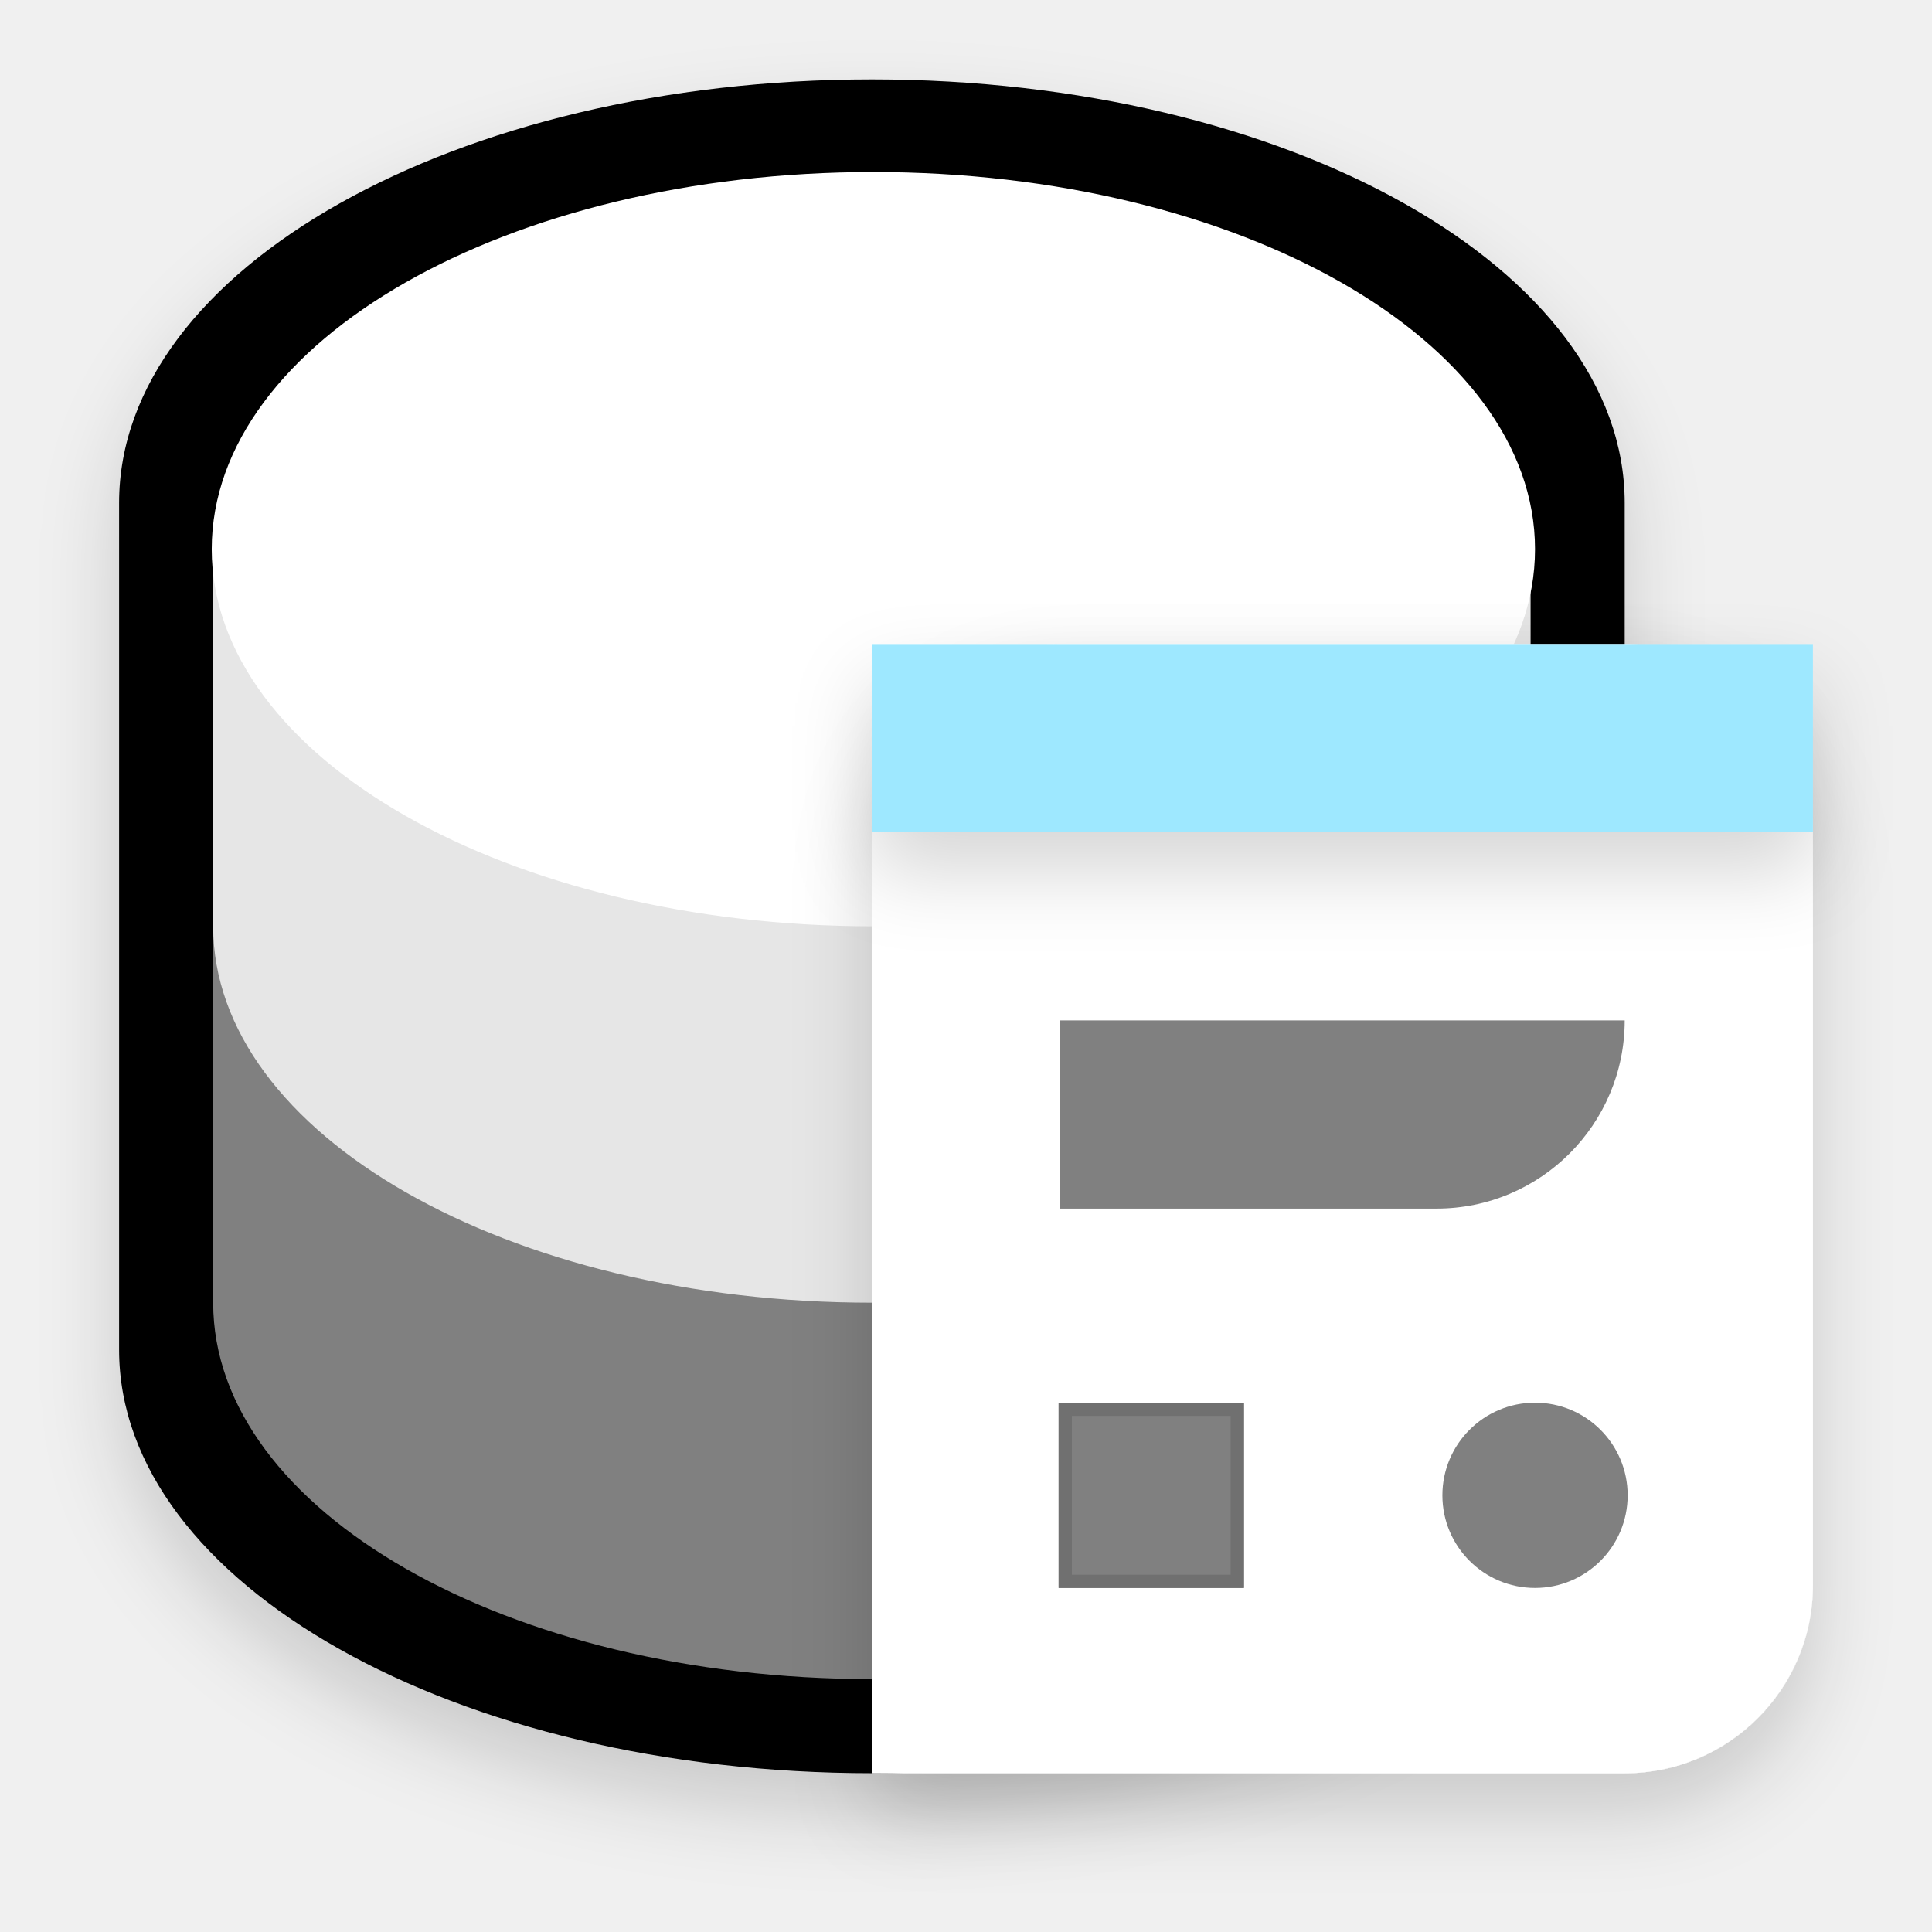
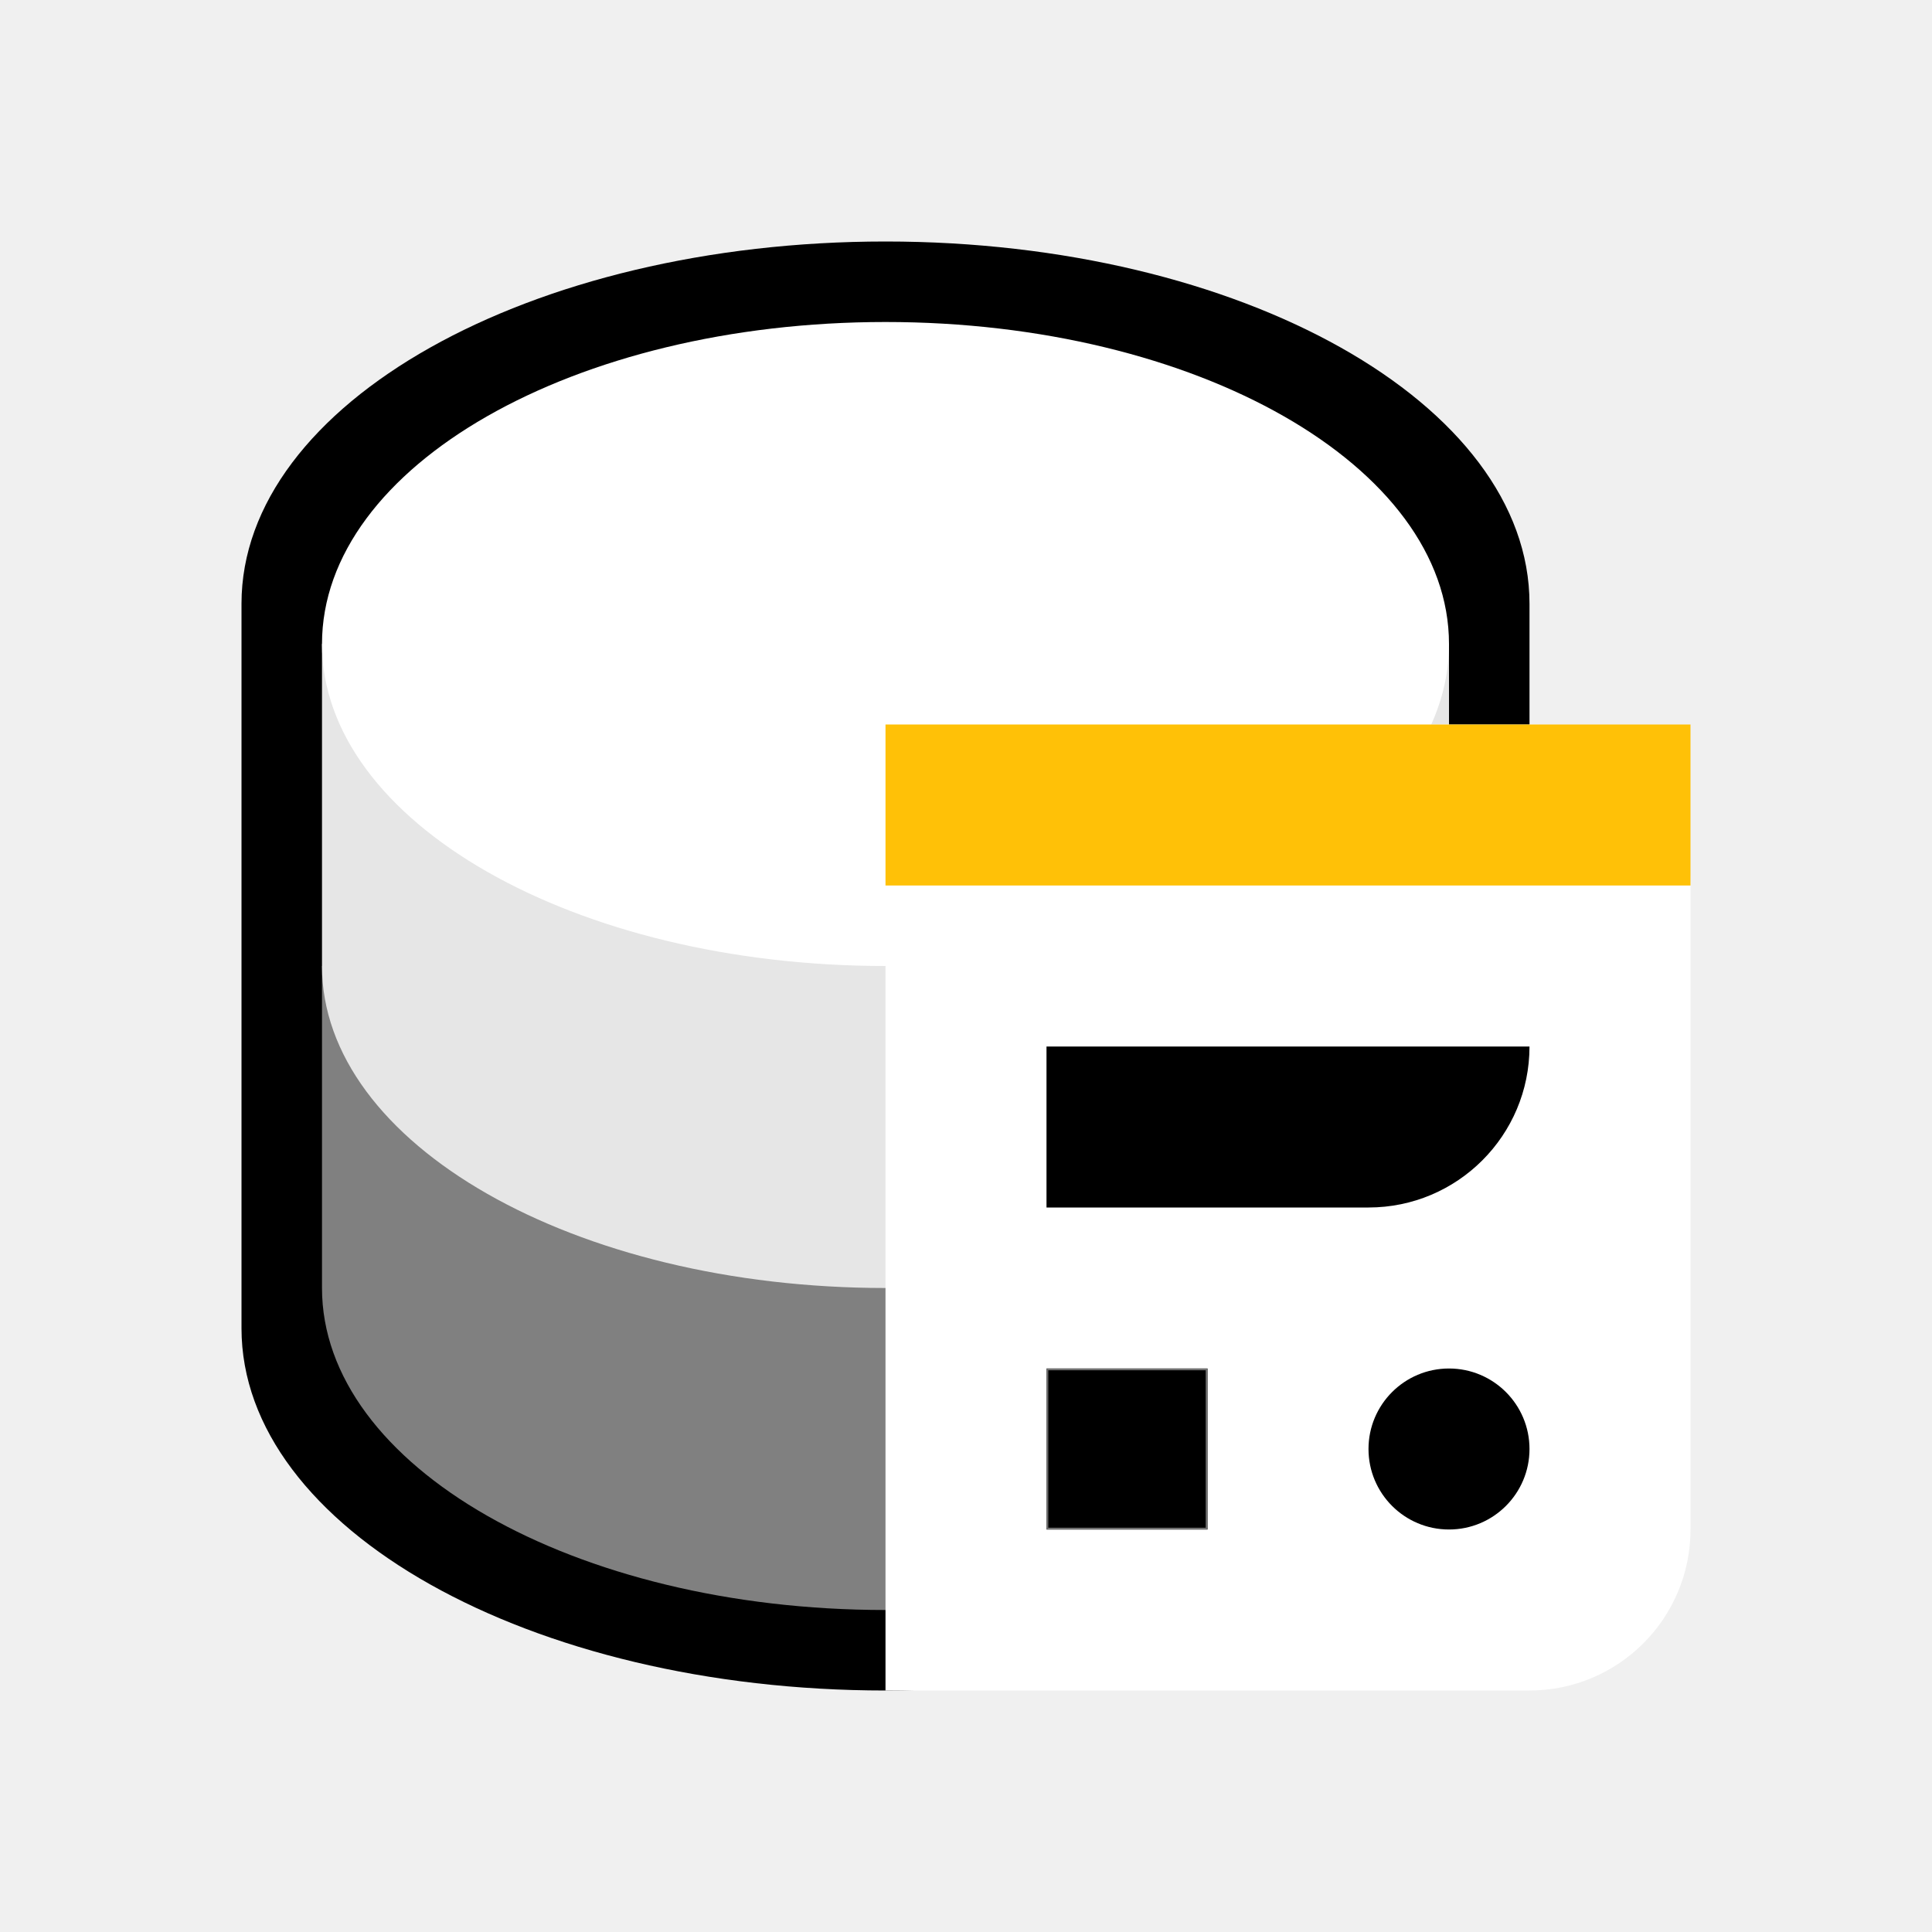
- <svg xmlns="http://www.w3.org/2000/svg" width="146" height="146" viewBox="0 0 146 146">
+ <svg xmlns="http://www.w3.org/2000/svg" width="1080" height="1080" viewBox="0 0 1080 1080">
  <defs>
-     <filter id="a" x="0" y="0" width="131.777" height="146" filterUnits="userSpaceOnUse">
-       <feOffset dy="3" input="SourceAlpha" />
-       <feGaussianBlur stdDeviation="3" result="b" />
-       <feFlood flood-opacity="0.161" />
-       <feComposite operator="in" in2="b" />
-       <feComposite in="SourceGraphic" />
-     </filter>
-     <filter id="c" x="56.889" y="42.667" width="89.111" height="103.333" filterUnits="userSpaceOnUse">
-       <feOffset dy="3" input="SourceAlpha" />
-       <feGaussianBlur stdDeviation="3" result="d" />
-       <feFlood flood-opacity="0.161" />
-       <feComposite operator="in" in2="d" />
-       <feComposite in="SourceGraphic" />
-     </filter>
-     <filter id="e" x="56.889" y="42.667" width="89.111" height="32.222" filterUnits="userSpaceOnUse">
-       <feOffset dy="3" input="SourceAlpha" />
-       <feGaussianBlur stdDeviation="3" result="f" />
-       <feFlood flood-opacity="0.161" />
-       <feComposite operator="in" in2="f" />
-       <feComposite in="SourceGraphic" />
-     </filter>
+     <clipPath id="clip-color-light">
+       <rect width="1080" height="1080" />
+     </clipPath>
  </defs>
-   <g transform="translate(-126 -243)">
-     <g transform="matrix(1, 0, 0, 1, 126, 243)" filter="url(#a)">
-       <path d="M-5038,18321v-64c0-17.672,25.47-32,56.888-32s56.889,14.328,56.889,32v64c0,17.674-25.47,32-56.889,32S-5038,18338.674-5038,18321Z" transform="translate(5047 -18219)" />
+   <g id="color-light" clip-path="url(#clip-color-light)">
+     <path id="Union_5" d="M-5038,18832.5v-405c0-111.832,161.178-202.5,360-202.5s360,90.666,360,202.5v405c0,111.84-161.177,202.5-360,202.5S-5038,18944.338-5038,18832.5Z" data-name="Union 5" transform="translate(5172.998 -18090)" />
+     <g id="Group_8" data-name="Group 8" transform="translate(89.998)">
+       <path id="Union_4" fill="gray" d="M-5038,19749v-180h630v180c0,99.41-141.028,180-315,180S-5038,19848.41-5038,19749Z" data-name="Union 4" transform="translate(5128 -19029)" />
+       <path id="Union_3" fill="#e6e6e6" d="M-5038,19749v-180h630v180c0,99.41-141.028,180-315,180S-5038,19848.41-5038,19749Z" data-name="Union 3" transform="translate(5128 -19209)" />
+       <ellipse id="Ellipse_6" cx="315" cy="180" fill="#fff" data-name="Ellipse 6" rx="315" ry="180" transform="translate(90 180)" />
    </g>
-     <g transform="translate(142 256)">
-       <path d="M0,28.444V0H99.556V28.444c0,15.709-22.286,28.444-49.778,28.444S0,44.153,0,28.444Z" transform="translate(0.11 57.001)" fill="gray" />
-       <path d="M0,28.444V0H99.556V28.444c0,15.709-22.286,28.444-49.778,28.444S0,44.153,0,28.444Z" transform="translate(0.11 28.556)" fill="#e6e6e6" />
-       <ellipse cx="50" cy="28.5" rx="50" ry="28.5" fill="#fff" />
+     <path id="Rectangle_1577" fill="#fff" d="M90,0H360a90,90,0,0,1,90,90V450a90,90,0,0,1-90,90H0a0,0,0,0,1,0,0V90A90,90,0,0,1,90,0Z" data-name="Rectangle 1577" transform="translate(495 405)" />
+     <g id="Rectangle_1578" stroke="#707070" stroke-width="1" data-name="Rectangle 1578" transform="translate(585 765)">
+       <rect width="90" height="90" stroke="none" />
+       <rect width="89" height="89" x=".5" y=".5" fill="none" />
    </g>
-     <g transform="matrix(1, 0, 0, 1, 126, 243)" filter="url(#c)">
-       <path d="M14.222,0H56.889A14.222,14.222,0,0,1,71.111,14.222V71.111A14.222,14.222,0,0,1,56.889,85.333H0V14.222A14.222,14.222,0,0,1,14.222,0Z" transform="translate(65.89 48.67)" fill="#fff" />
-     </g>
-     <g transform="translate(206 349)" fill="gray" stroke="#707070" stroke-width="1">
-       <rect width="14" height="14" stroke="none" />
-       <rect x="0.5" y="0.5" width="13" height="13" fill="none" />
-     </g>
-     <path d="M0,0H42.667A14.222,14.222,0,0,1,28.444,14.222H0Z" transform="translate(206.111 320.111)" fill="gray" />
-     <g transform="matrix(1, 0, 0, 1, 126, 243)" filter="url(#e)">
-       <path d="M0,0H71.111V14.222H0Z" transform="translate(65.89 48.67)" fill="#9ee8ff" />
-     </g>
-     <circle cx="7" cy="7" r="7" transform="translate(235 349)" fill="gray" />
+     <path id="Rectangle_1580" d="M0,0H270a0,0,0,0,1,0,0V0a90,90,0,0,1-90,90H0a0,0,0,0,1,0,0V0A0,0,0,0,1,0,0Z" data-name="Rectangle 1580" transform="translate(585 585)" />
+     <rect id="Rectangle_1581" width="450" height="90" fill="#ffc107" data-name="Rectangle 1581" transform="translate(495 405)" />
+     <circle id="Ellipse_9" cx="45" cy="45" r="45" data-name="Ellipse 9" transform="translate(765 765)" />
  </g>
</svg>
